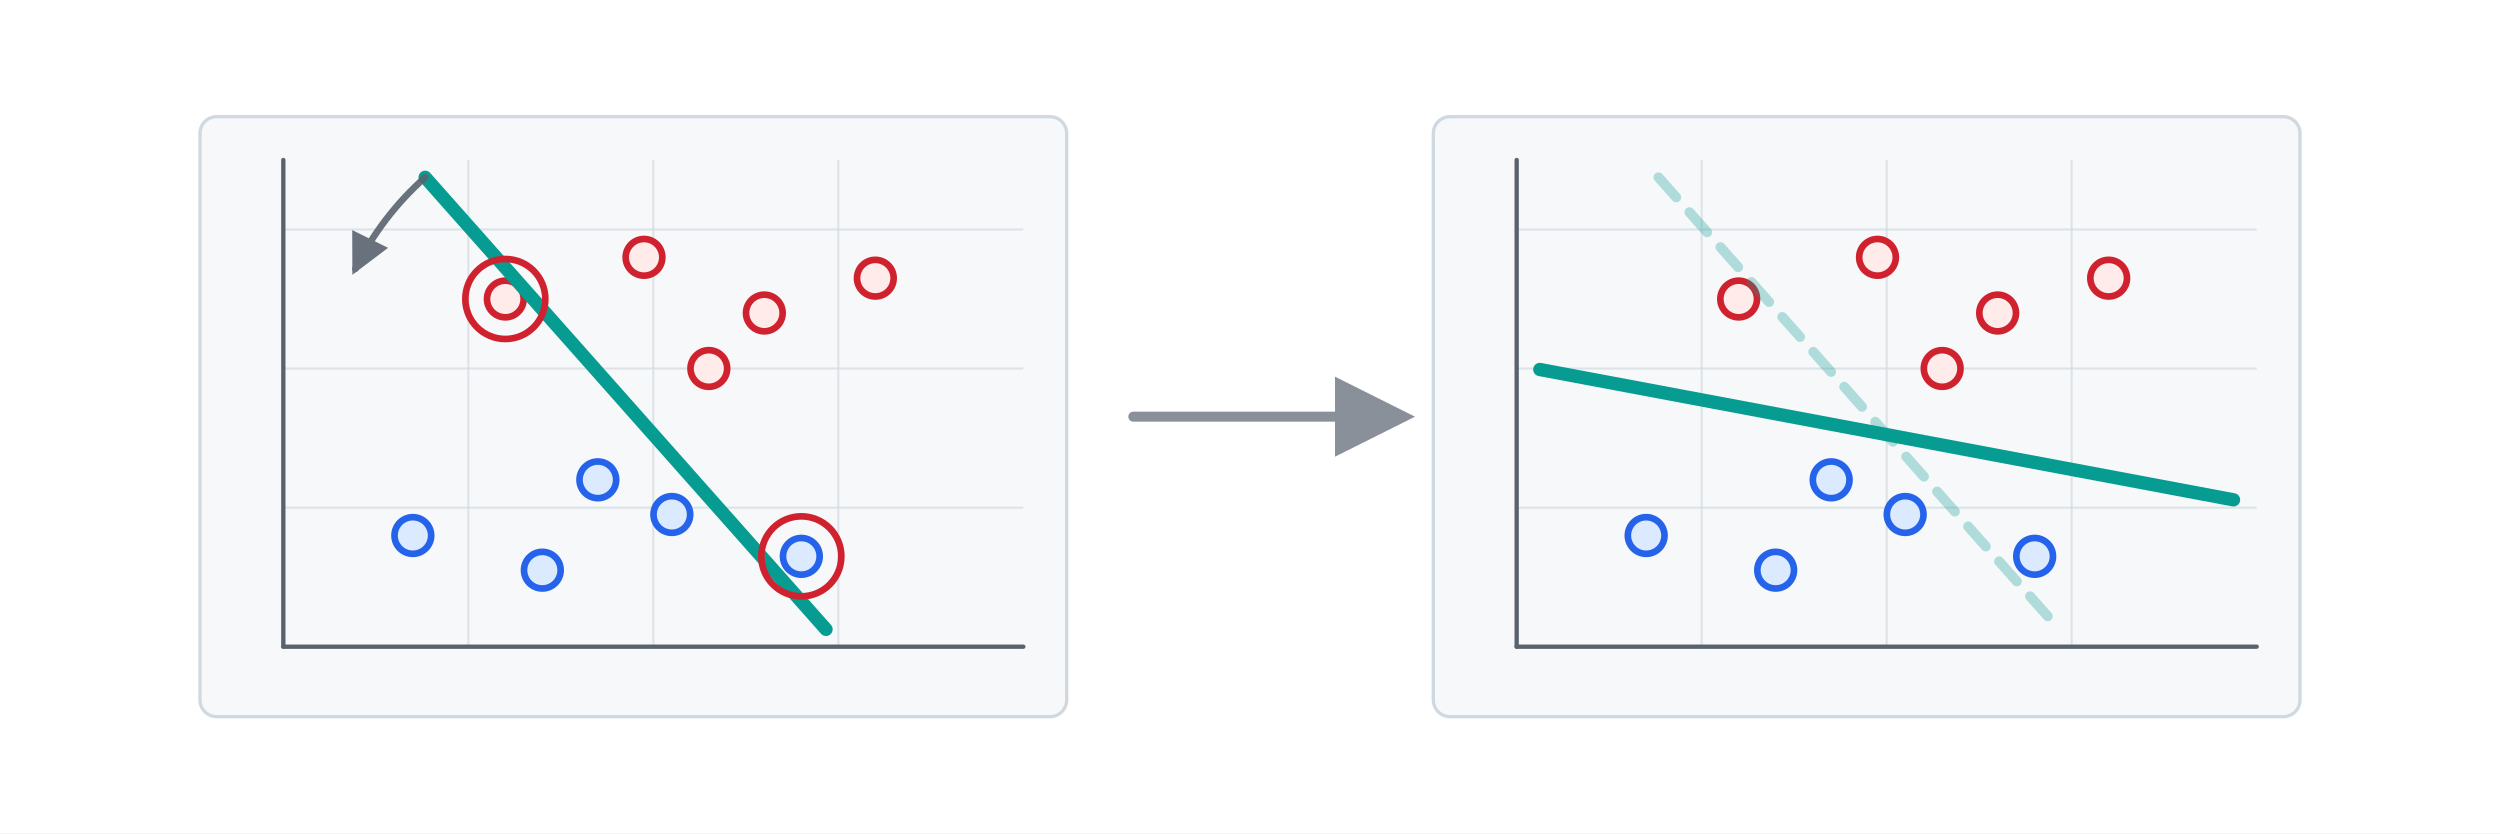
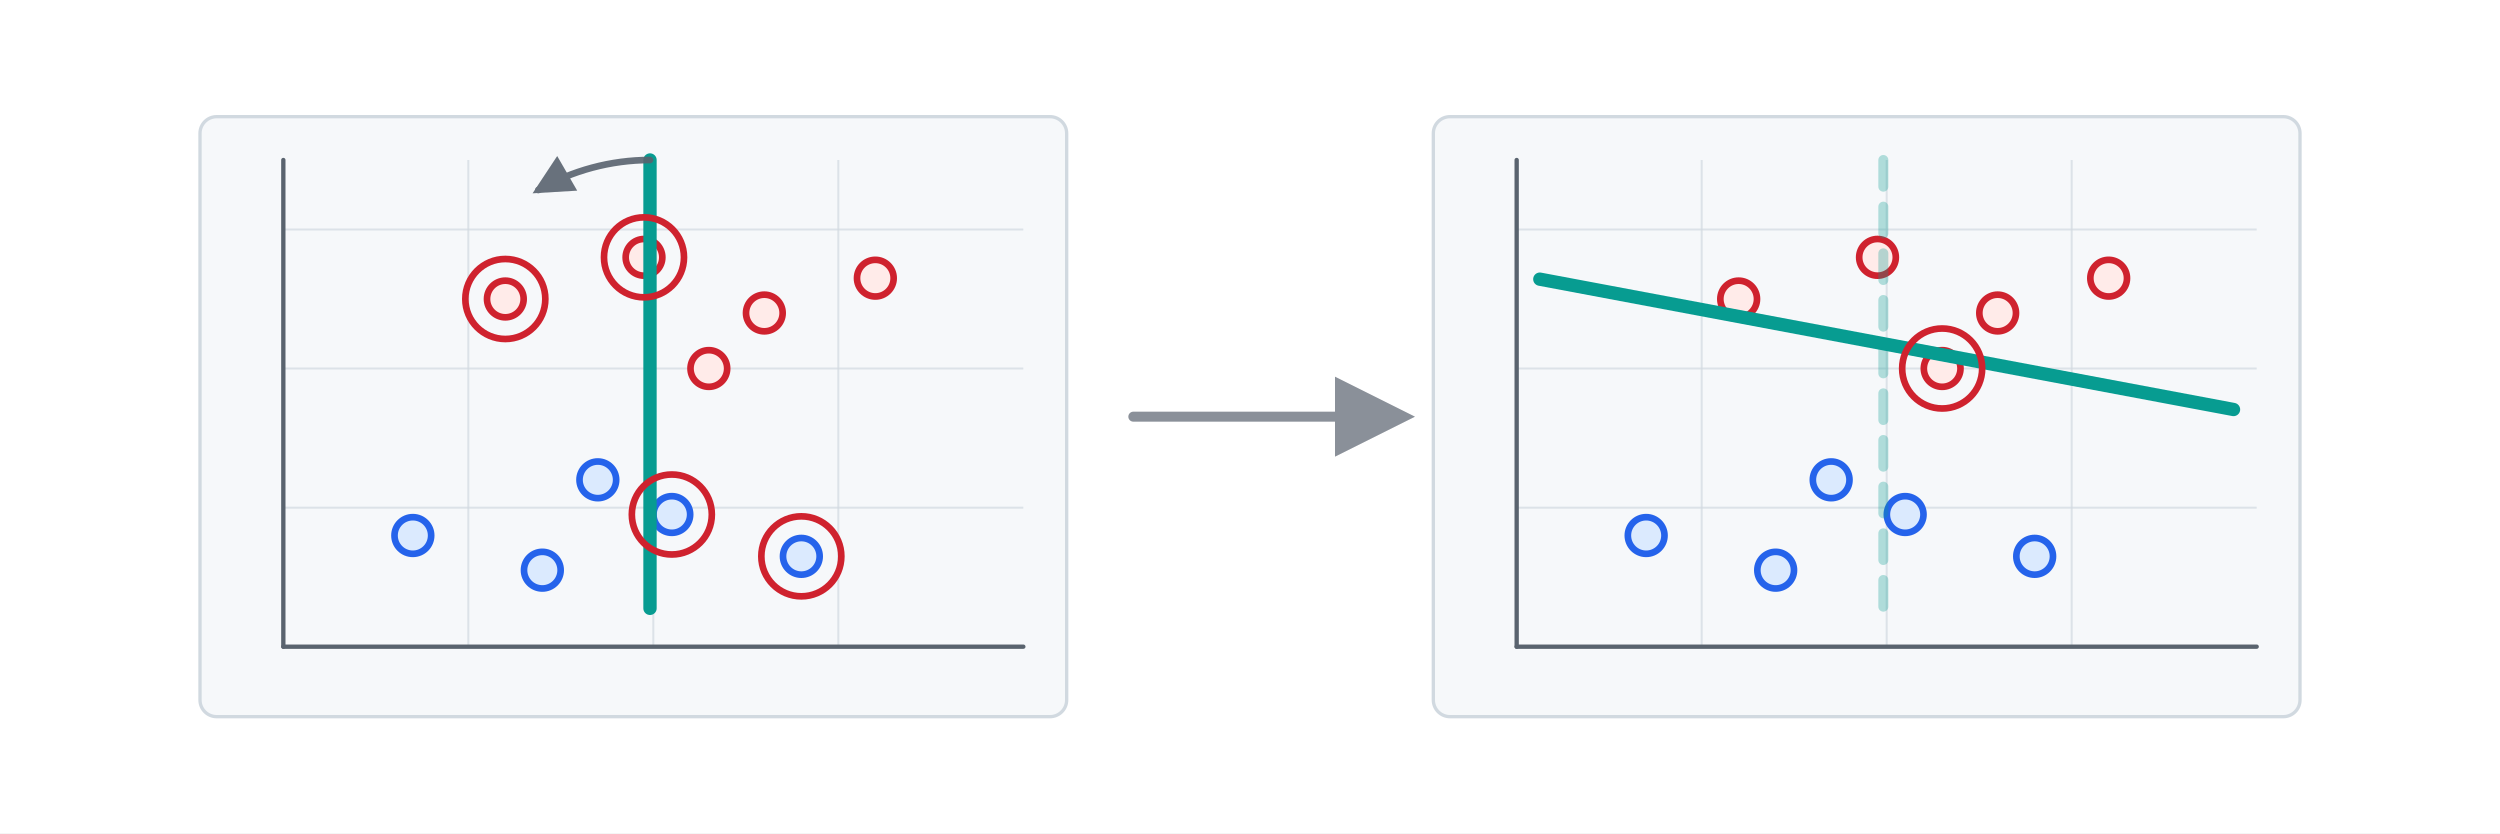
<svg xmlns="http://www.w3.org/2000/svg" viewBox="0 0 1500 500" role="img" aria-labelledby="title desc">
  <defs>
    <marker id="tip" markerWidth="6" markerHeight="6" refX="5" refY="3" orient="auto">
      <path d="M0,0 L6,3 L0,6 Z" fill="#59636e" />
    </marker>
    <marker id="tip-big" markerWidth="8" markerHeight="8" refX="6.5" refY="4" orient="auto">
      <path d="M0,0 L8,4 L0,8 Z" fill="#8a9099" />
    </marker>
  </defs>
  <style>
    .bg { fill: #ffffff; }
    .panel { fill: #f6f8fa; stroke: #d1d9e0; stroke-width: 2; }
    .grid { stroke: #d1d9e0; stroke-width: 1.2; opacity: 0.7; }
    .axis { stroke: #59636e; stroke-width: 2.6; stroke-linecap: round; }
    .blue { fill: #dbeafe; stroke: #2563eb; stroke-width: 4; }
    .red { fill: #ffebe9; stroke: #cf222e; stroke-width: 4; }
    .region-blue { fill: #2563eb; opacity: 0.07; }
    .region-red { fill: #cf222e; opacity: 0.07; }
    .boundary { stroke: #079c91; stroke-width: 8; fill: none; stroke-linecap: round; stroke-linejoin: round; }
    .boundary-ghost { stroke: #079c91; stroke-width: 6; fill: none; stroke-linecap: round; opacity: 0.3; stroke-dasharray: 16 12; }
    .node { fill: #e6f7f5; stroke: #079c91; stroke-width: 4; }
    .node-sum { fill: #eaf1fe; stroke: #2563eb; stroke-width: 4; }
    .node-out { fill: #ffffff; stroke: #59636e; stroke-width: 4; }
    .edge { stroke: #59636e; fill: none; stroke-linecap: round; }
    .flow { stroke: #59636e; fill: none; stroke-width: 5; stroke-linecap: round; marker-end: url(#tip); }
    .drop { stroke: #59636e; stroke-width: 3; stroke-linecap: round; stroke-dasharray: 8 8; opacity: 0.85; }
    .ring { stroke: #cf222e; stroke-width: 4; fill: none; }
    .arc { fill: none; stroke: #59636e; stroke-width: 4; stroke-linecap: round; opacity: 0.85; marker-end: url(#tip); }
    .bigarrow { fill: none; stroke: #8a9099; stroke-width: 6; stroke-linecap: round; marker-end: url(#tip-big); }
    .step { stroke: #079c91; stroke-width: 7; fill: none; stroke-linecap: round; stroke-linejoin: round; }
    .thresh { stroke: #079c91; stroke-width: 3; stroke-dasharray: 8 8; opacity: 0.55; }
    .tick { stroke: #1a7f37; stroke-width: 9; fill: none; stroke-linecap: round; stroke-linejoin: round; }
    .cross { stroke: #cf222e; stroke-width: 9; fill: none; stroke-linecap: round; }
    .curvy { fill: none; stroke: #59636e; stroke-width: 4; stroke-linecap: round; opacity: 0.9; marker-end: url(#tip); }
    .sigma { font-family: 'Inter', Arial, sans-serif; font-size: 46px; font-weight: 700; fill: #2563eb; text-anchor: middle; dominant-baseline: central; }
    .qmark { font-family: 'Inter', Arial, sans-serif; font-size: 70px; font-weight: 700; fill: #59636e; text-anchor: middle; dominant-baseline: central; opacity: 0.7; }
  </style>
  <rect class="bg" width="1500" height="500" />
  <rect class="panel" x="120" y="70" width="520" height="360" rx="10" />
  <line class="grid" x1="281.0" y1="388.0" x2="281.0" y2="96.0" />
  <line class="grid" x1="392.0" y1="388.0" x2="392.0" y2="96.0" />
  <line class="grid" x1="503.0" y1="388.0" x2="503.0" y2="96.0" />
  <line class="grid" x1="170.0" y1="304.6" x2="614.0" y2="304.6" />
  <line class="grid" x1="170.0" y1="221.1" x2="614.0" y2="221.1" />
  <line class="grid" x1="170.0" y1="137.7" x2="614.0" y2="137.7" />
  <line class="axis" x1="170.0" y1="388.0" x2="614.0" y2="388.0" />
  <line class="axis" x1="170.0" y1="388.0" x2="170.0" y2="96.0" />
  <circle class="blue" cx="247.7" cy="321.3" r="11" />
  <circle class="blue" cx="325.4" cy="342.1" r="11" />
  <circle class="blue" cx="403.1" cy="308.7" r="11" />
  <circle class="blue" cx="480.8" cy="333.8" r="11" />
  <circle class="blue" cx="358.7" cy="287.9" r="11" />
  <circle class="red" cx="303.2" cy="179.4" r="11" />
  <circle class="red" cx="386.4" cy="154.4" r="11" />
  <circle class="red" cx="458.6" cy="187.8" r="11" />
  <circle class="red" cx="525.2" cy="166.9" r="11" />
  <circle class="red" cx="425.3" cy="221.1" r="11" />
-   <line class="boundary" x1="255.1" y1="106.4" x2="495.6" y2="377.6" />
+   <line class="boundary" x1="390" y1="96" x2="390" y2="365" />
+   <circle class="ring" cx="303.2" cy="179.4" r="24" />
+   <circle class="ring" cx="386.4" cy="154.4" r="24" />
+   <circle class="ring" cx="403.1" cy="308.7" r="24" />
  <circle class="ring" cx="480.8" cy="333.8" r="24" />
-   <circle class="ring" cx="303.2" cy="179.4" r="24" />
-   <path class="curvy" d="M255.1 106.4 A 181.25 181.25 0 0 0 213.2 161.3" />
+   <path class="curvy" d="M390 96 A 134.5 134.5 0 0 0 323 114" />
  <line class="bigarrow" x1="680" y1="250" x2="840" y2="250" />
  <rect class="panel" x="860" y="70" width="520" height="360" rx="10" />
  <line class="grid" x1="1021.0" y1="388.0" x2="1021.0" y2="96.0" />
  <line class="grid" x1="1132.0" y1="388.0" x2="1132.0" y2="96.0" />
  <line class="grid" x1="1243.0" y1="388.0" x2="1243.0" y2="96.0" />
  <line class="grid" x1="910.0" y1="304.6" x2="1354.0" y2="304.6" />
  <line class="grid" x1="910.0" y1="221.1" x2="1354.0" y2="221.1" />
  <line class="grid" x1="910.0" y1="137.7" x2="1354.0" y2="137.7" />
  <line class="axis" x1="910.0" y1="388.0" x2="1354.0" y2="388.0" />
  <line class="axis" x1="910.0" y1="388.0" x2="910.0" y2="96.0" />
  <circle class="blue" cx="987.7" cy="321.3" r="11" />
  <circle class="blue" cx="1065.4" cy="342.1" r="11" />
  <circle class="blue" cx="1143.1" cy="308.7" r="11" />
  <circle class="blue" cx="1220.8" cy="333.8" r="11" />
  <circle class="blue" cx="1098.7" cy="287.9" r="11" />
  <circle class="red" cx="1043.2" cy="179.4" r="11" />
  <circle class="red" cx="1126.5" cy="154.4" r="11" />
  <circle class="red" cx="1198.6" cy="187.8" r="11" />
  <circle class="red" cx="1265.2" cy="166.9" r="11" />
  <circle class="red" cx="1165.3" cy="221.1" r="11" />
-   <line class="boundary-ghost" x1="995.1" y1="106.4" x2="1235.6" y2="377.6" />
-   <line class="boundary" x1="923.9" y1="221.7" x2="1340.1" y2="299.9" />
+   <line class="boundary-ghost" x1="1130" y1="96" x2="1130" y2="365" />
+   <line class="boundary" x1="923.9" y1="167.5" x2="1340.1" y2="245.7" />
+   <circle class="ring" cx="1165.3" cy="221.1" r="24" />
</svg>
